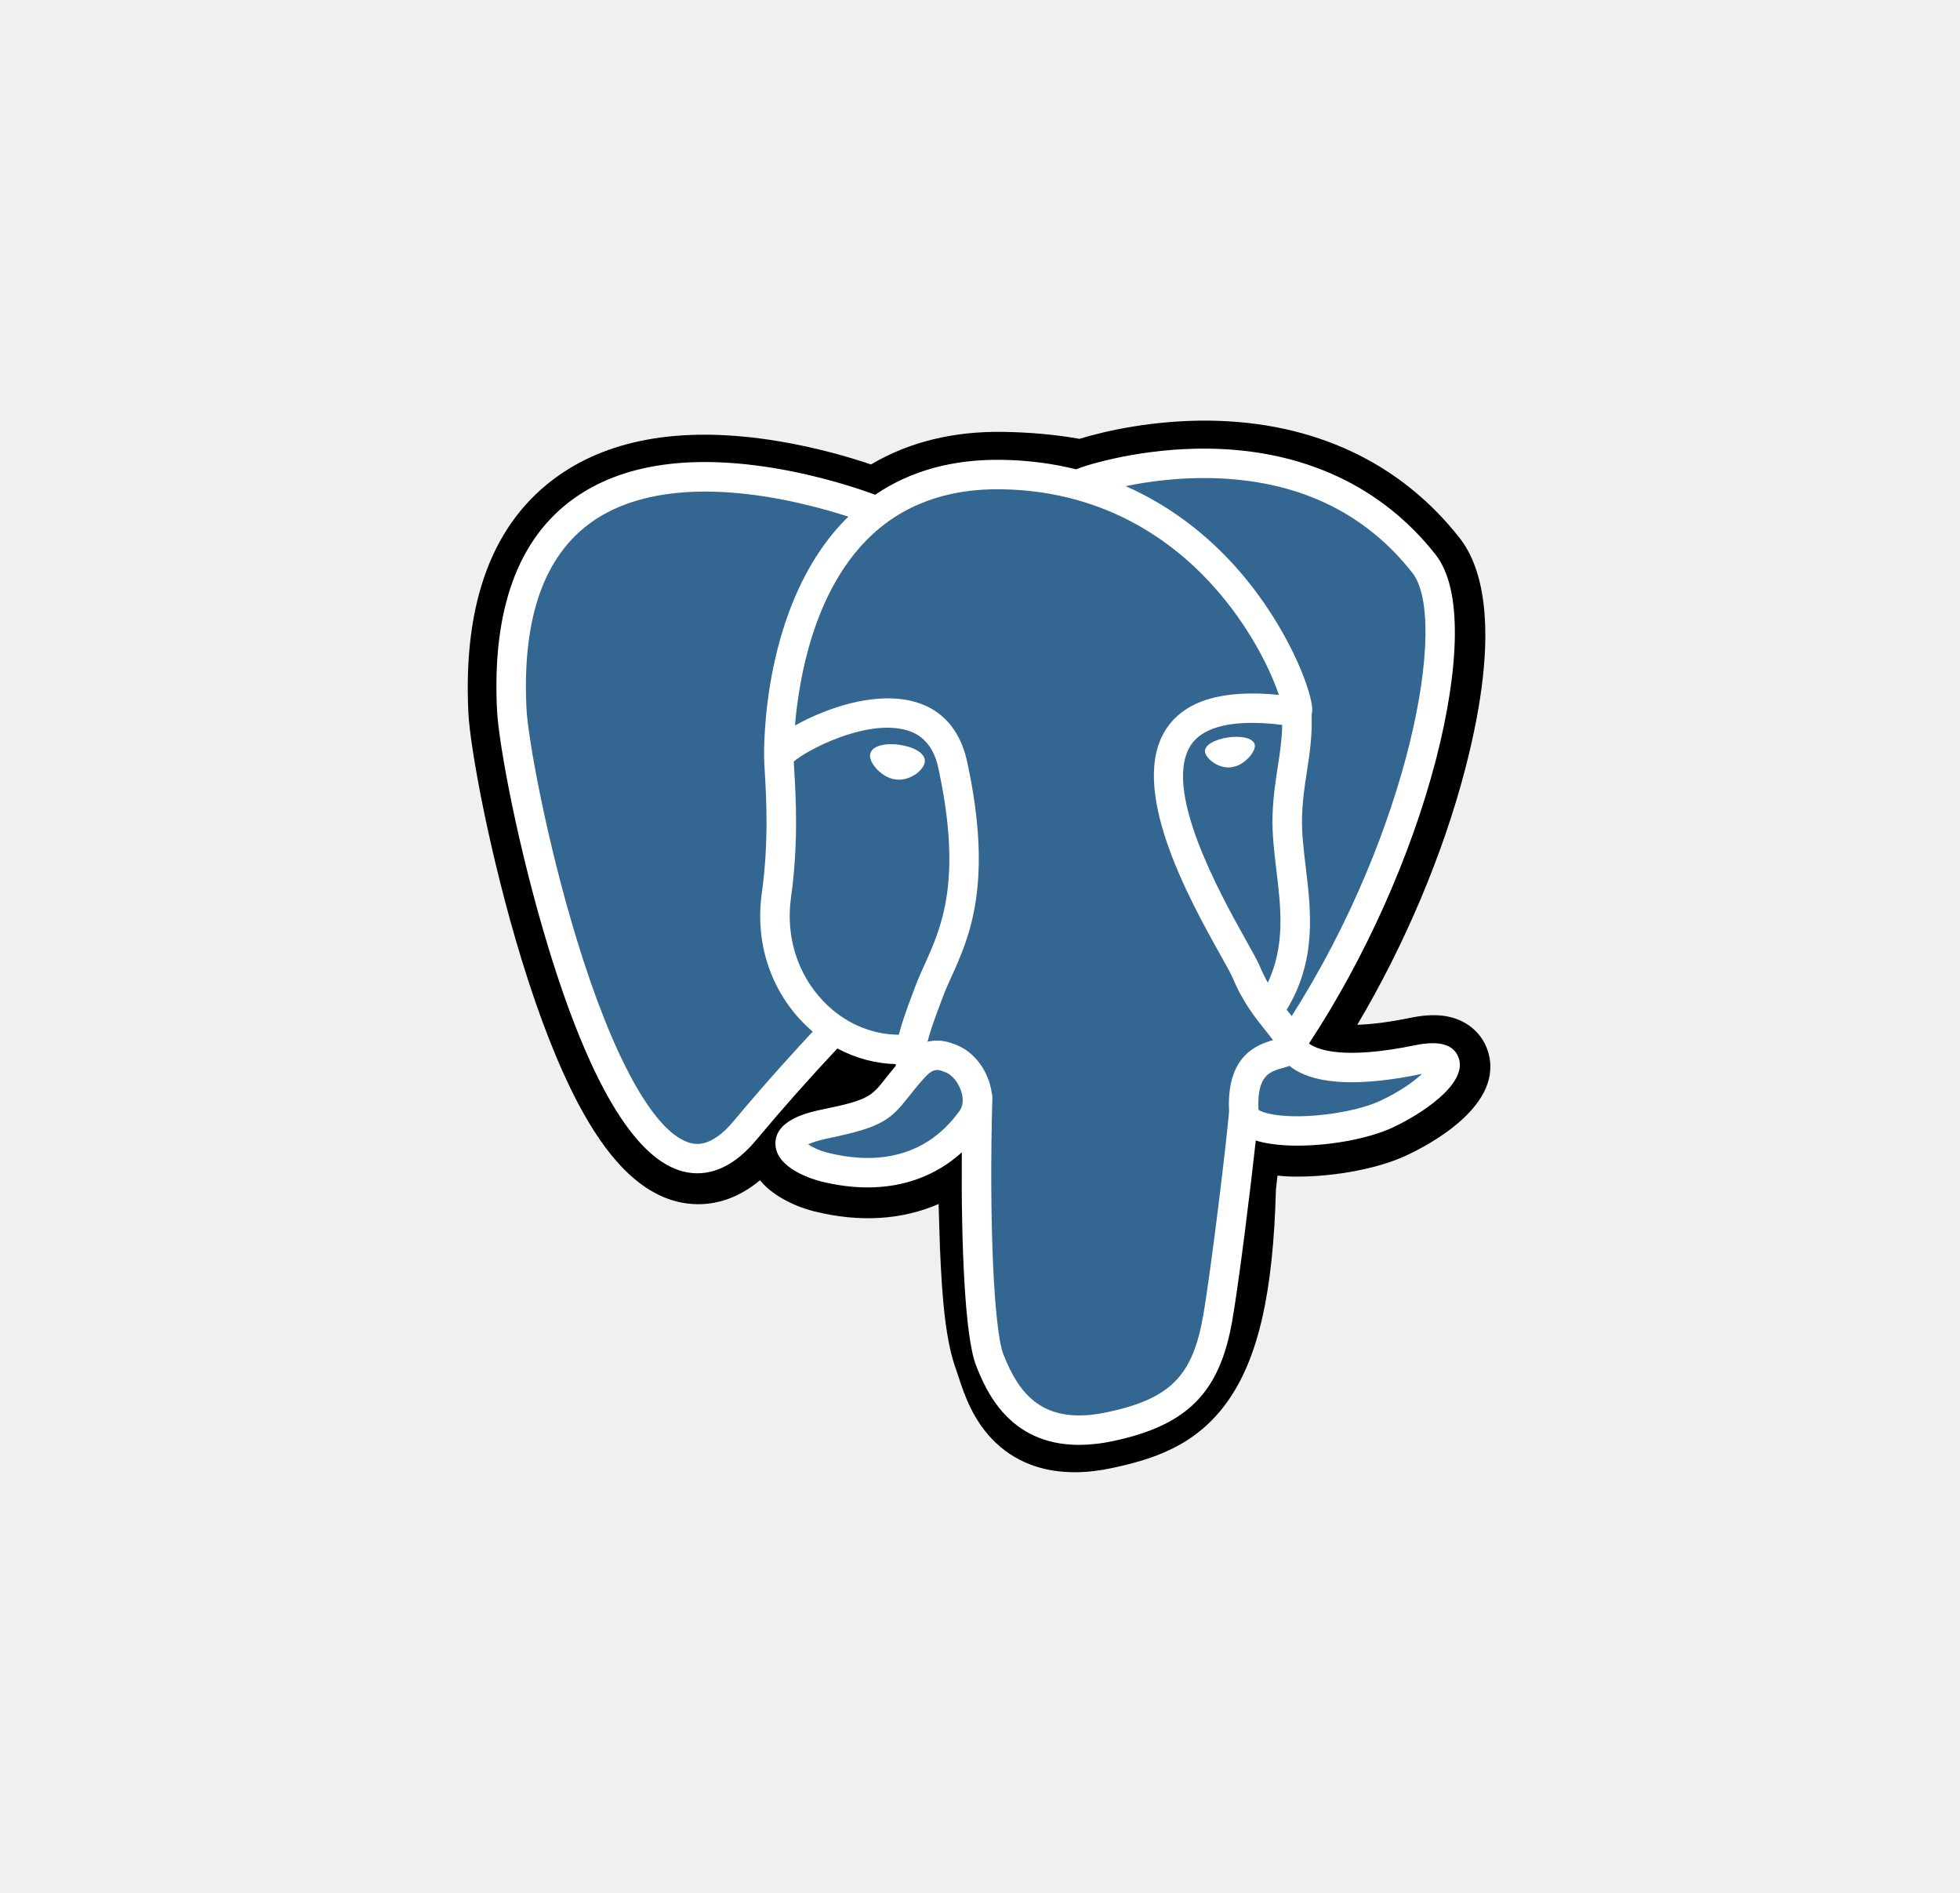
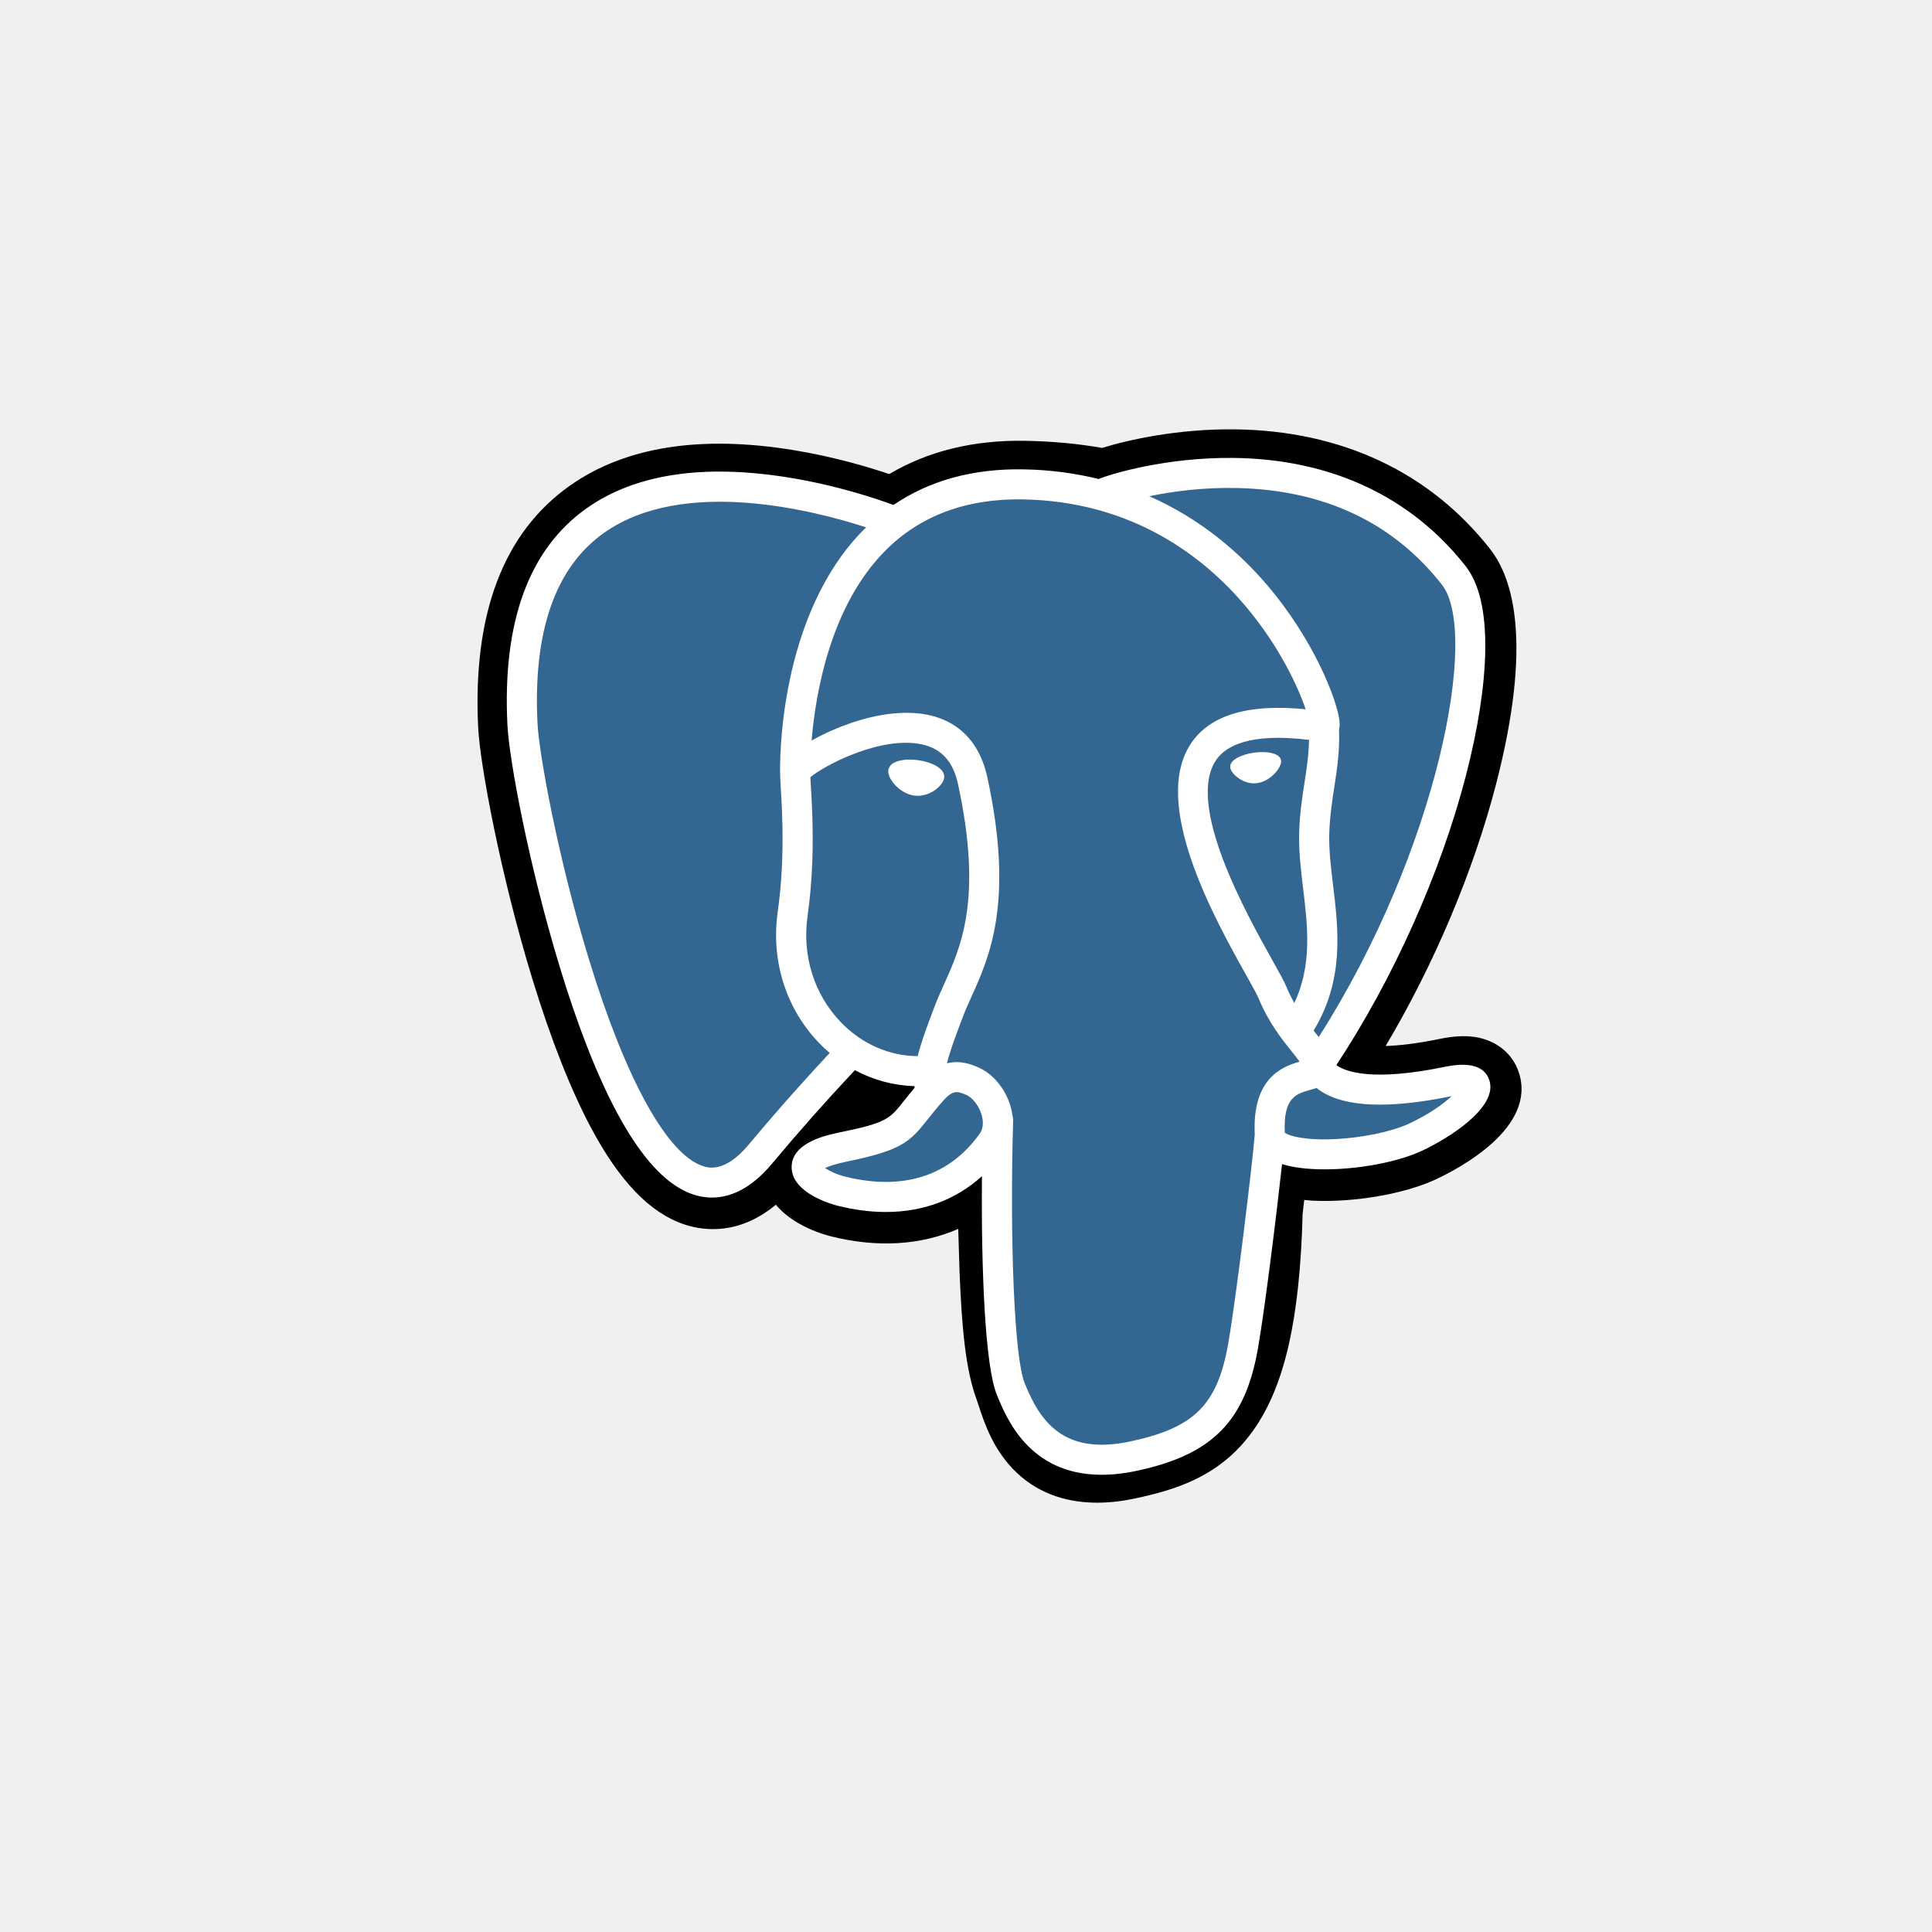
- <svg xmlns="http://www.w3.org/2000/svg" width="58" height="56" viewBox="0 0 58 56" fill="none">
+ <svg xmlns="http://www.w3.org/2000/svg" width="56" height="56" viewBox="0 0 56 56" fill="none">
  <path d="M44.023 31.081C43.841 30.531 43.364 30.149 42.748 30.057C42.458 30.014 42.125 30.032 41.731 30.113C41.045 30.254 40.536 30.308 40.164 30.318C41.567 27.957 42.707 25.264 43.364 22.729C44.425 18.631 43.858 16.763 43.195 15.919C41.441 13.683 38.881 12.482 35.793 12.445C34.145 12.425 32.699 12.75 31.945 12.983C31.242 12.859 30.487 12.79 29.695 12.777C28.209 12.754 26.896 13.077 25.775 13.741C25.154 13.531 24.158 13.236 23.007 13.048C20.3 12.604 18.119 12.95 16.523 14.074C14.591 15.435 13.695 17.799 13.861 21.102C13.914 22.15 14.502 25.341 15.428 28.366C15.96 30.105 16.528 31.549 17.115 32.659C17.948 34.232 18.838 35.159 19.839 35.492C20.399 35.678 21.418 35.808 22.489 34.919C22.625 35.083 22.806 35.245 23.047 35.397C23.352 35.589 23.725 35.746 24.098 35.839C25.442 36.174 26.701 36.09 27.775 35.62C27.781 35.811 27.786 35.993 27.791 36.15C27.798 36.405 27.805 36.655 27.814 36.888C27.878 38.469 27.986 39.697 28.305 40.557C28.323 40.604 28.346 40.676 28.371 40.753C28.53 41.239 28.797 42.054 29.475 42.692C30.177 43.353 31.026 43.556 31.804 43.556C32.194 43.556 32.566 43.505 32.893 43.435C34.056 43.186 35.378 42.807 36.334 41.45C37.238 40.167 37.677 38.234 37.757 35.189C37.767 35.102 37.776 35.02 37.785 34.942L37.804 34.781L38.017 34.8L38.072 34.803C39.257 34.857 40.706 34.606 41.596 34.194C42.3 33.869 44.553 32.682 44.023 31.081Z" fill="black" />
  <path d="M41.996 31.392C38.472 32.117 38.23 30.927 38.23 30.927C41.951 25.422 43.506 18.434 42.164 16.723C38.502 12.058 32.163 14.264 32.058 14.322L32.024 14.328C31.327 14.184 30.548 14.098 29.672 14.083C28.078 14.057 26.869 14.5 25.951 15.194C25.951 15.194 14.643 10.549 15.169 21.037C15.281 23.268 18.376 37.918 22.067 33.493C23.417 31.875 24.72 30.507 24.72 30.507C25.368 30.936 26.143 31.154 26.956 31.076L27.019 31.023C26.999 31.223 27.008 31.42 27.044 31.653C26.093 32.712 26.372 32.898 24.471 33.288C22.548 33.684 23.678 34.388 24.416 34.572C25.31 34.795 27.379 35.111 28.778 33.159L28.722 33.381C29.094 33.679 29.356 35.317 29.312 36.802C29.268 38.287 29.239 39.307 29.533 40.103C29.826 40.9 30.119 42.692 32.618 42.158C34.706 41.711 35.788 40.555 35.939 38.626C36.046 37.255 36.288 37.457 36.303 36.231L36.497 35.651C36.72 33.792 36.532 33.192 37.819 33.471L38.132 33.498C39.078 33.541 40.318 33.346 41.045 33.009C42.611 32.285 43.541 31.074 41.996 31.392H41.996Z" fill="#336791" />
  <path d="M26.613 22.034C26.295 21.99 26.007 22.031 25.862 22.141C25.78 22.203 25.755 22.274 25.748 22.324C25.73 22.454 25.821 22.599 25.878 22.673C26.037 22.884 26.27 23.029 26.501 23.061C26.534 23.065 26.567 23.067 26.601 23.067C26.985 23.067 27.335 22.769 27.366 22.548C27.404 22.272 27.002 22.088 26.613 22.034V22.034ZM37.133 22.043C37.102 21.827 36.716 21.765 36.35 21.816C35.984 21.867 35.629 22.031 35.659 22.248C35.683 22.417 35.988 22.705 36.349 22.705C36.38 22.705 36.411 22.703 36.442 22.698C36.683 22.665 36.86 22.512 36.944 22.424C37.072 22.29 37.146 22.14 37.133 22.043Z" fill="white" />
  <path d="M43.169 31.31C43.035 30.905 42.602 30.774 41.883 30.922C39.75 31.361 38.986 31.057 38.735 30.873C40.394 28.354 41.758 25.309 42.494 22.468C42.842 21.122 43.035 19.872 43.051 18.853C43.068 17.735 42.877 16.913 42.483 16.411C40.895 14.388 38.564 13.302 35.743 13.273C33.803 13.251 32.165 13.746 31.847 13.885C31.178 13.719 30.449 13.617 29.655 13.604C28.199 13.581 26.94 13.928 25.898 14.637C25.445 14.469 24.276 14.069 22.845 13.839C20.372 13.442 18.407 13.742 17.004 14.733C15.331 15.915 14.558 18.029 14.708 21.015C14.758 22.019 15.332 25.109 16.238 28.069C17.43 31.963 18.726 34.168 20.09 34.622C20.249 34.675 20.433 34.712 20.636 34.712C21.134 34.712 21.744 34.489 22.378 33.728C23.152 32.802 23.953 31.899 24.779 31.019C25.315 31.306 25.904 31.466 26.506 31.482C26.507 31.498 26.509 31.514 26.51 31.529C26.407 31.652 26.305 31.778 26.206 31.904C25.789 32.433 25.702 32.543 24.358 32.819C23.976 32.897 22.961 33.106 22.946 33.815C22.93 34.59 24.146 34.916 24.285 34.95C24.767 35.071 25.233 35.13 25.676 35.13C26.755 35.13 27.704 34.777 28.462 34.093C28.439 36.856 28.555 39.579 28.887 40.408C29.16 41.088 29.826 42.747 31.928 42.747C32.237 42.747 32.577 42.712 32.95 42.632C35.145 42.163 36.098 41.195 36.466 39.063C36.664 37.923 37.002 35.202 37.161 33.742C37.497 33.847 37.93 33.895 38.398 33.894C39.373 33.894 40.499 33.688 41.205 33.361C41.998 32.994 43.428 32.093 43.169 31.31ZM37.943 21.446C37.935 21.877 37.876 22.268 37.813 22.676C37.745 23.116 37.675 23.57 37.657 24.121C37.64 24.657 37.707 25.215 37.772 25.754C37.903 26.844 38.038 27.965 37.517 29.072C37.43 28.919 37.353 28.761 37.285 28.598C37.221 28.442 37.08 28.19 36.885 27.842C36.127 26.486 34.351 23.31 35.26 22.015C35.531 21.629 36.218 21.232 37.943 21.446ZM35.852 14.145C38.38 14.201 40.38 15.144 41.795 16.948C42.881 18.332 41.685 24.628 38.224 30.06C38.189 30.016 38.154 29.972 38.119 29.928L38.075 29.873C38.97 28.4 38.795 26.943 38.639 25.651C38.575 25.12 38.515 24.619 38.53 24.149C38.546 23.65 38.612 23.223 38.676 22.809C38.755 22.299 38.835 21.772 38.813 21.15C38.829 21.085 38.836 21.008 38.827 20.917C38.771 20.32 38.088 18.536 36.697 16.922C35.936 16.038 34.827 15.05 33.311 14.383C33.963 14.249 34.854 14.123 35.852 14.145ZM21.707 33.171C21.008 34.009 20.525 33.849 20.366 33.796C19.332 33.452 18.131 31.272 17.073 27.814C16.157 24.823 15.622 21.814 15.58 20.971C15.446 18.303 16.095 16.444 17.508 15.445C19.807 13.819 23.587 14.792 25.106 15.286C25.084 15.307 25.061 15.327 25.04 15.349C22.547 17.859 22.606 22.148 22.612 22.41C22.612 22.511 22.621 22.654 22.632 22.852C22.675 23.573 22.755 24.915 22.542 26.436C22.344 27.849 22.78 29.231 23.74 30.23C23.838 30.332 23.942 30.429 24.05 30.521C23.623 30.977 22.695 31.986 21.707 33.171ZM24.37 29.627C23.597 28.823 23.246 27.703 23.407 26.556C23.632 24.95 23.549 23.552 23.504 22.8C23.498 22.695 23.492 22.603 23.489 22.53C23.853 22.208 25.541 21.306 26.744 21.581C27.293 21.707 27.628 22.08 27.767 22.721C28.487 26.042 27.862 27.426 27.36 28.538C27.257 28.767 27.159 28.984 27.076 29.208L27.011 29.381C26.847 29.819 26.695 30.226 26.6 30.613C25.778 30.61 24.978 30.26 24.37 29.627V29.627ZM24.497 34.105C24.256 34.046 24.041 33.942 23.914 33.856C24.02 33.806 24.208 33.739 24.535 33.671C26.115 33.347 26.359 33.118 26.892 32.443C27.014 32.288 27.153 32.113 27.345 31.899L27.345 31.899C27.63 31.58 27.761 31.634 27.998 31.732C28.19 31.811 28.377 32.052 28.453 32.316C28.489 32.441 28.529 32.677 28.397 32.862C27.284 34.416 25.662 34.396 24.497 34.105ZM32.767 41.78C30.834 42.193 30.149 41.21 29.698 40.085C29.407 39.359 29.264 36.085 29.366 32.47C29.367 32.422 29.36 32.376 29.347 32.332C29.335 32.245 29.317 32.16 29.293 32.076C29.142 31.55 28.774 31.11 28.332 30.928C28.157 30.855 27.835 30.723 27.448 30.821C27.531 30.482 27.674 30.099 27.829 29.685L27.894 29.511C27.967 29.314 28.059 29.111 28.156 28.895C28.682 27.732 29.401 26.138 28.62 22.537C28.328 21.188 27.351 20.53 25.871 20.683C24.983 20.774 24.171 21.131 23.766 21.336C23.679 21.38 23.599 21.423 23.525 21.464C23.638 20.105 24.065 17.566 25.663 15.959C26.669 14.948 28.008 14.448 29.64 14.475C32.856 14.527 34.918 16.173 36.082 17.545C37.085 18.726 37.628 19.917 37.845 20.559C36.215 20.394 35.106 20.714 34.545 21.515C33.322 23.258 35.213 26.64 36.122 28.266C36.289 28.564 36.433 28.821 36.478 28.931C36.774 29.646 37.157 30.123 37.437 30.472C37.523 30.579 37.606 30.683 37.669 30.773C37.176 30.915 36.289 31.243 36.37 32.882C36.305 33.704 35.841 37.554 35.606 38.915C35.295 40.712 34.632 41.382 32.767 41.78V41.78ZM40.837 32.571C40.332 32.805 39.487 32.98 38.685 33.018C37.799 33.059 37.347 32.919 37.241 32.832C37.191 31.811 37.573 31.704 37.976 31.591C38.039 31.574 38.101 31.556 38.161 31.535C38.198 31.566 38.239 31.596 38.283 31.625C38.996 32.094 40.266 32.144 42.06 31.775L42.08 31.771C41.838 31.997 41.424 32.299 40.837 32.571Z" fill="white" />
</svg>
